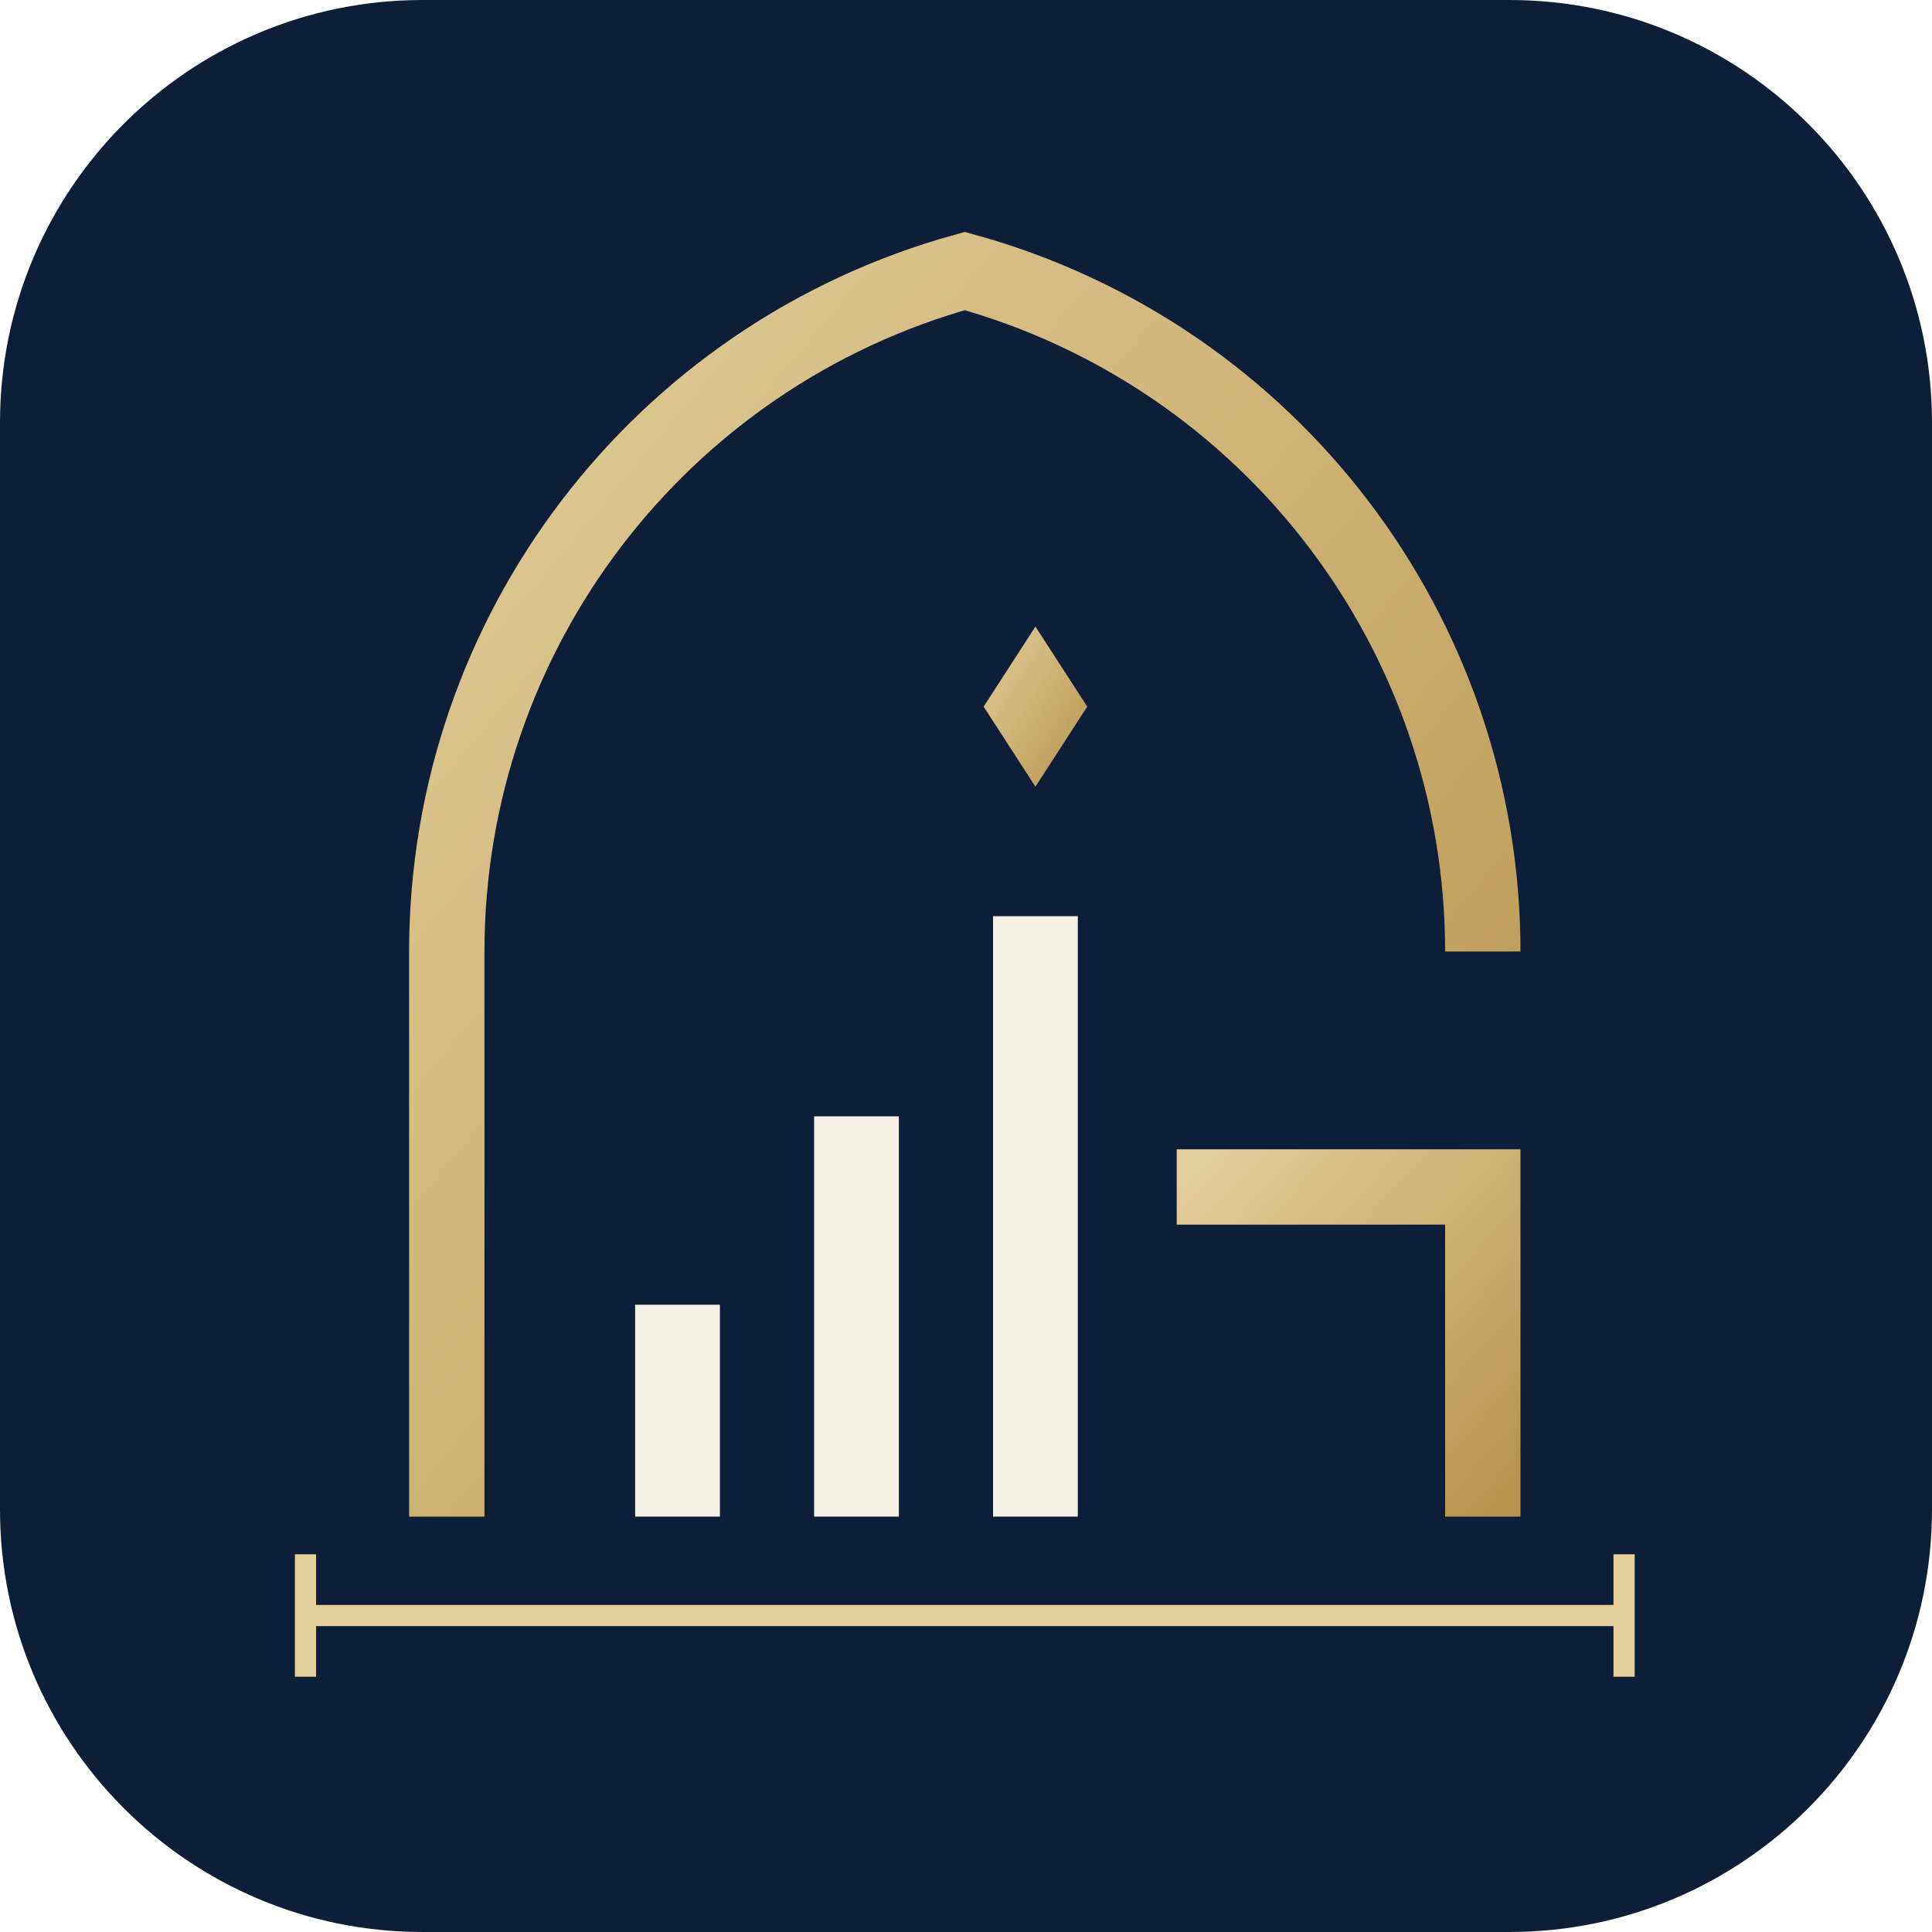
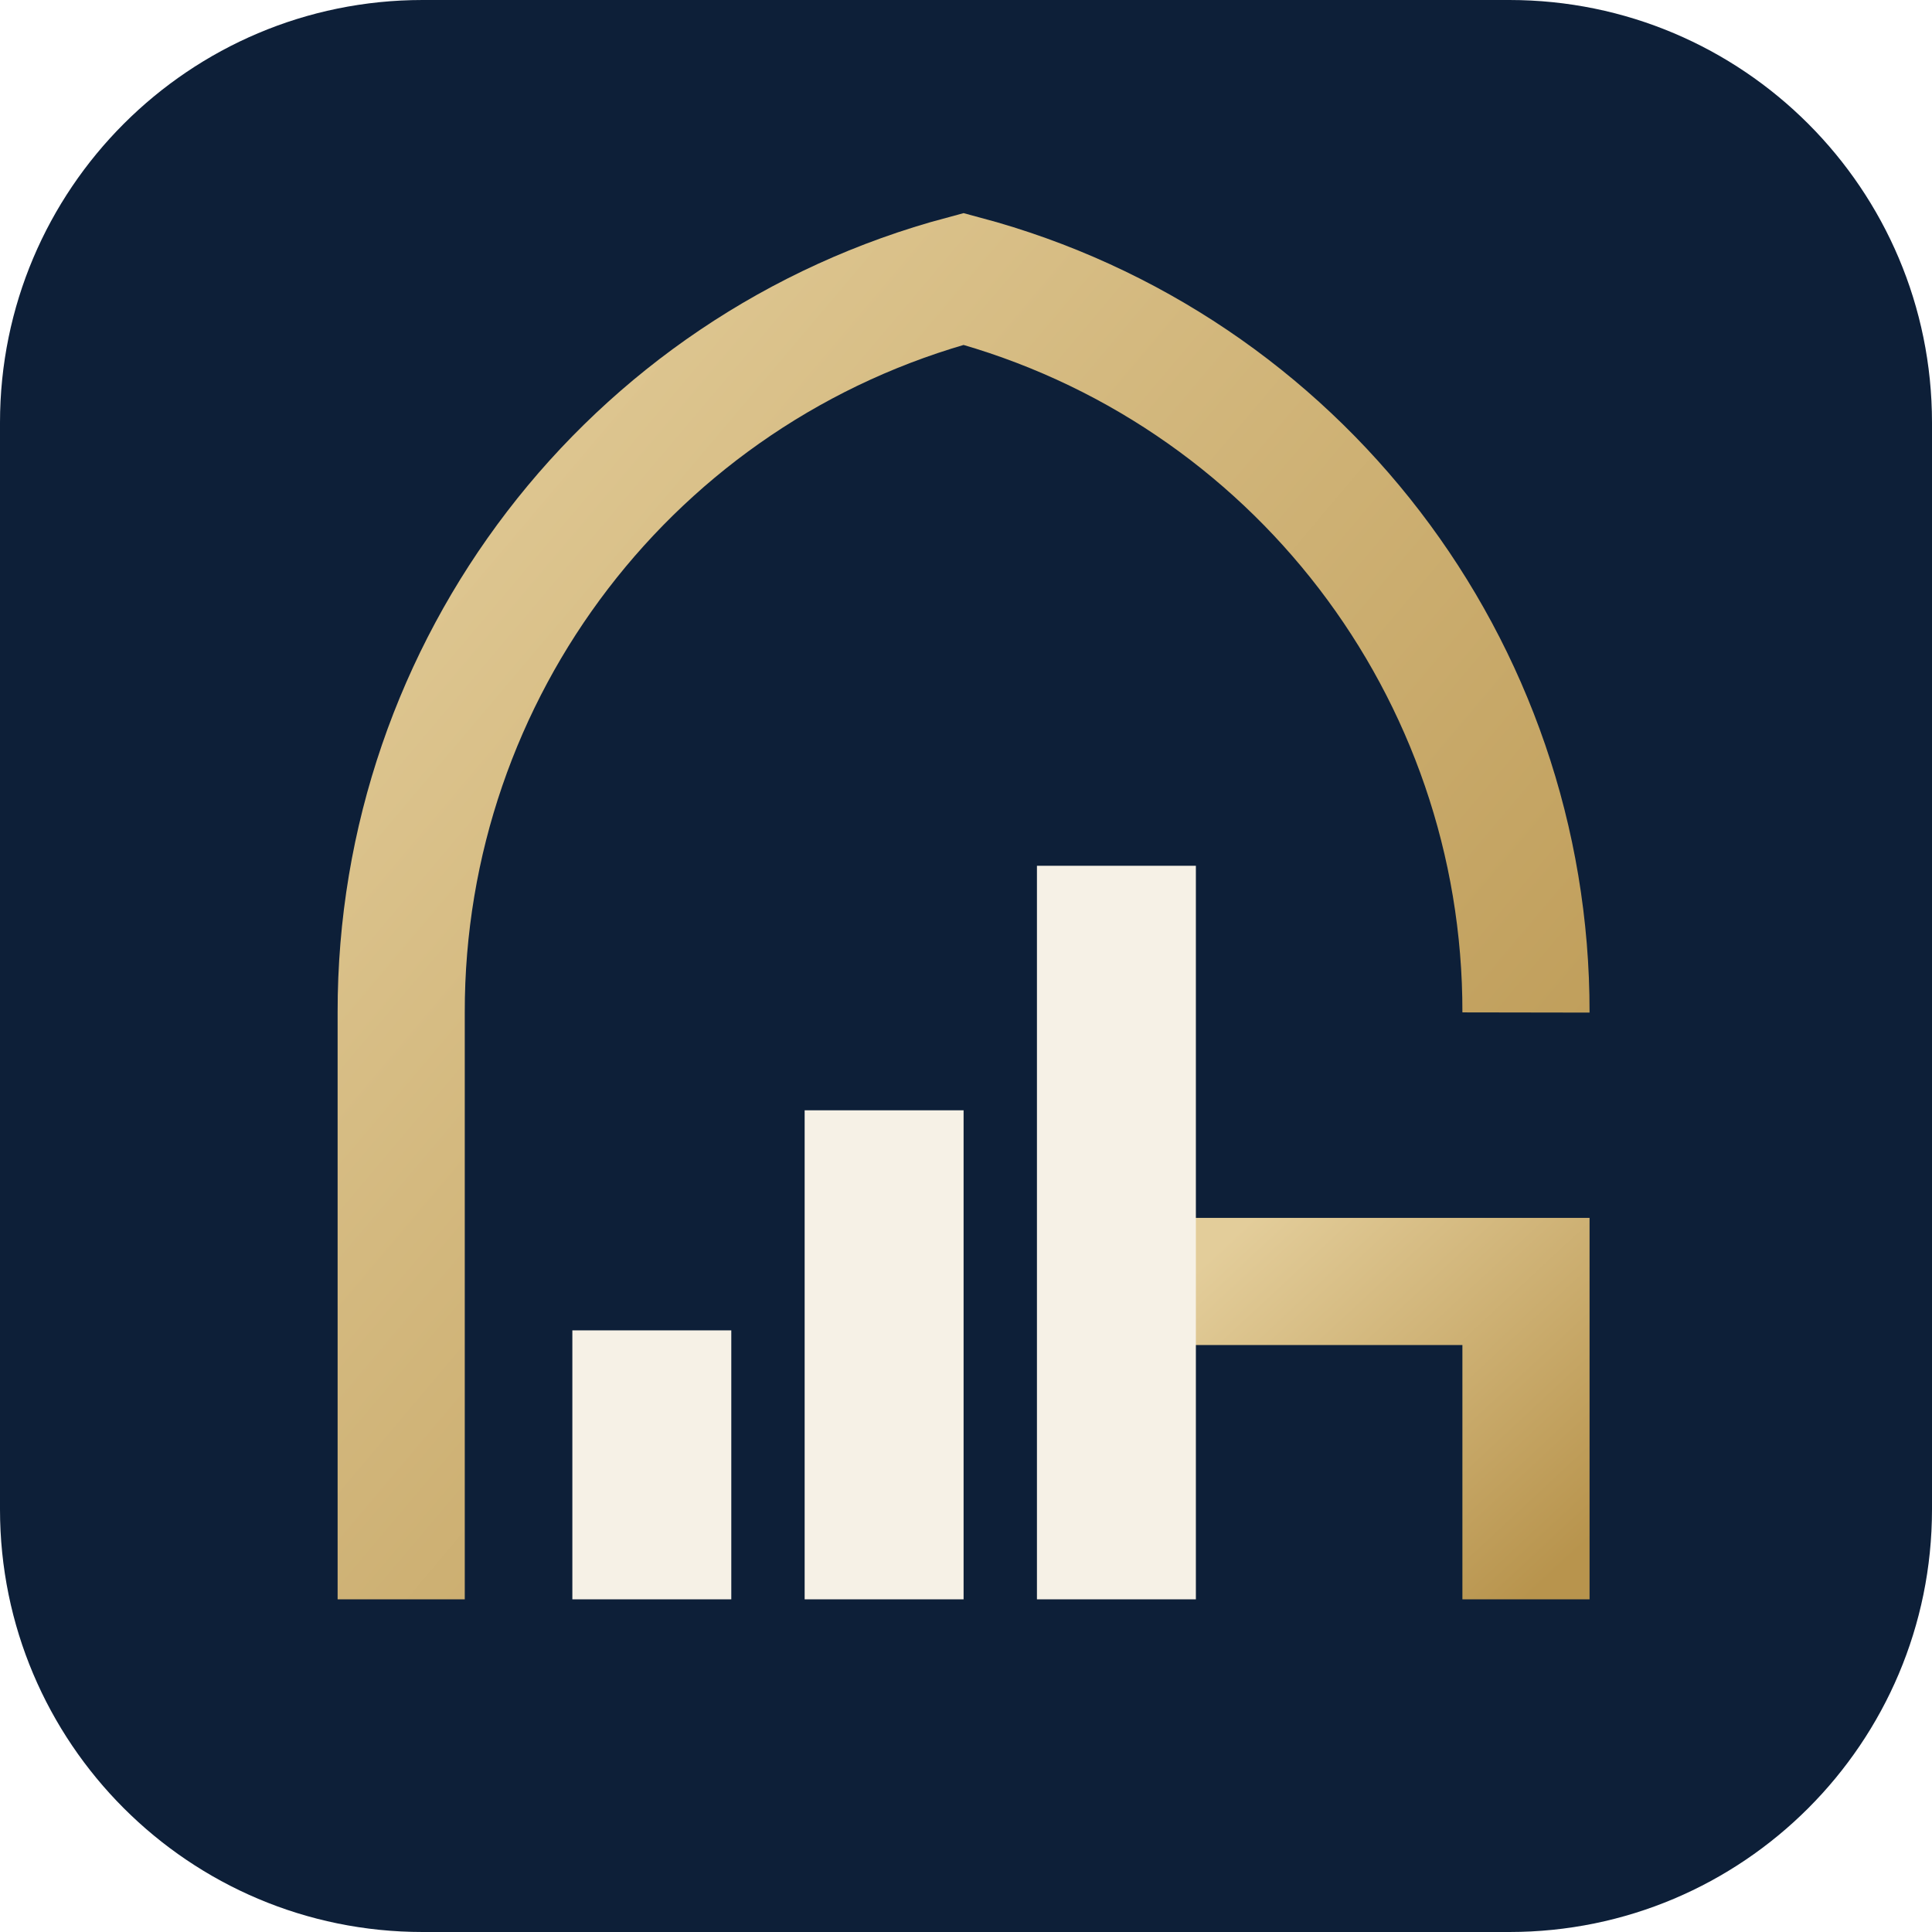
<svg xmlns="http://www.w3.org/2000/svg" viewBox="0 0 64 64" width="64" height="64" role="img" aria-label="Growth Blueprint">
-   <rect width="64" height="64" rx="14" fill="#0d1f38" />
  <defs>
-     <linearGradient id="gf" x1="0" y1="0" x2="1" y2="1">
+     <linearGradient id="gfs" x1="0" y1="0" x2="1" y2="1">
      <stop offset="0" stop-color="#e3cd9a" />
      <stop offset="1" stop-color="#b8944d" />
    </linearGradient>
  </defs>
-   <g transform="translate(7 5) scale(.78)">
-     <g>
-       <path d="M10 58V34A30 30 0 0 1 32 5.1A30 30 0 0 1 54 34" fill="none" stroke="url(#gf)" stroke-width="3.2" stroke-linejoin="miter" stroke-miterlimit="8" />
-       <path d="M54 58V44H41" fill="none" stroke="url(#gf)" stroke-width="3.2" stroke-linejoin="miter" />
-       <path d="M18 58V49H21.6V58ZM25.6 58V41H29.2V58ZM33.2 58V32.5H36.8V58Z" fill="#f6f1e6" />
-       <path d="M35 20.2L37.2 23.6L35 27L32.8 23.6Z" fill="url(#gf)" />
-       <path d="M4 62.2H60M4 59.6V64.8M60 59.6V64.8" stroke="#e3cd9a" stroke-width=".9" fill="none" />
-     </g>
+   <rect width="64" height="64" rx="14" fill="#0d1f38" />
+   <g transform="translate(6 6) scale(.81)">
+     <path d="M9 58V34A31 31 0 0 1 32 4A31 31 0 0 1 55 34" fill="none" stroke="url(#gfs)" stroke-width="5.2" stroke-miterlimit="8" />
+     <path d="M55 58V45H41" fill="none" stroke="url(#gfs)" stroke-width="5.2" />
+     <path d="M16 58V47H22.5V58ZM25.5 58V38H32V58ZM35 58V28H41.5V58Z" fill="#f6f1e6" />
  </g>
</svg>
